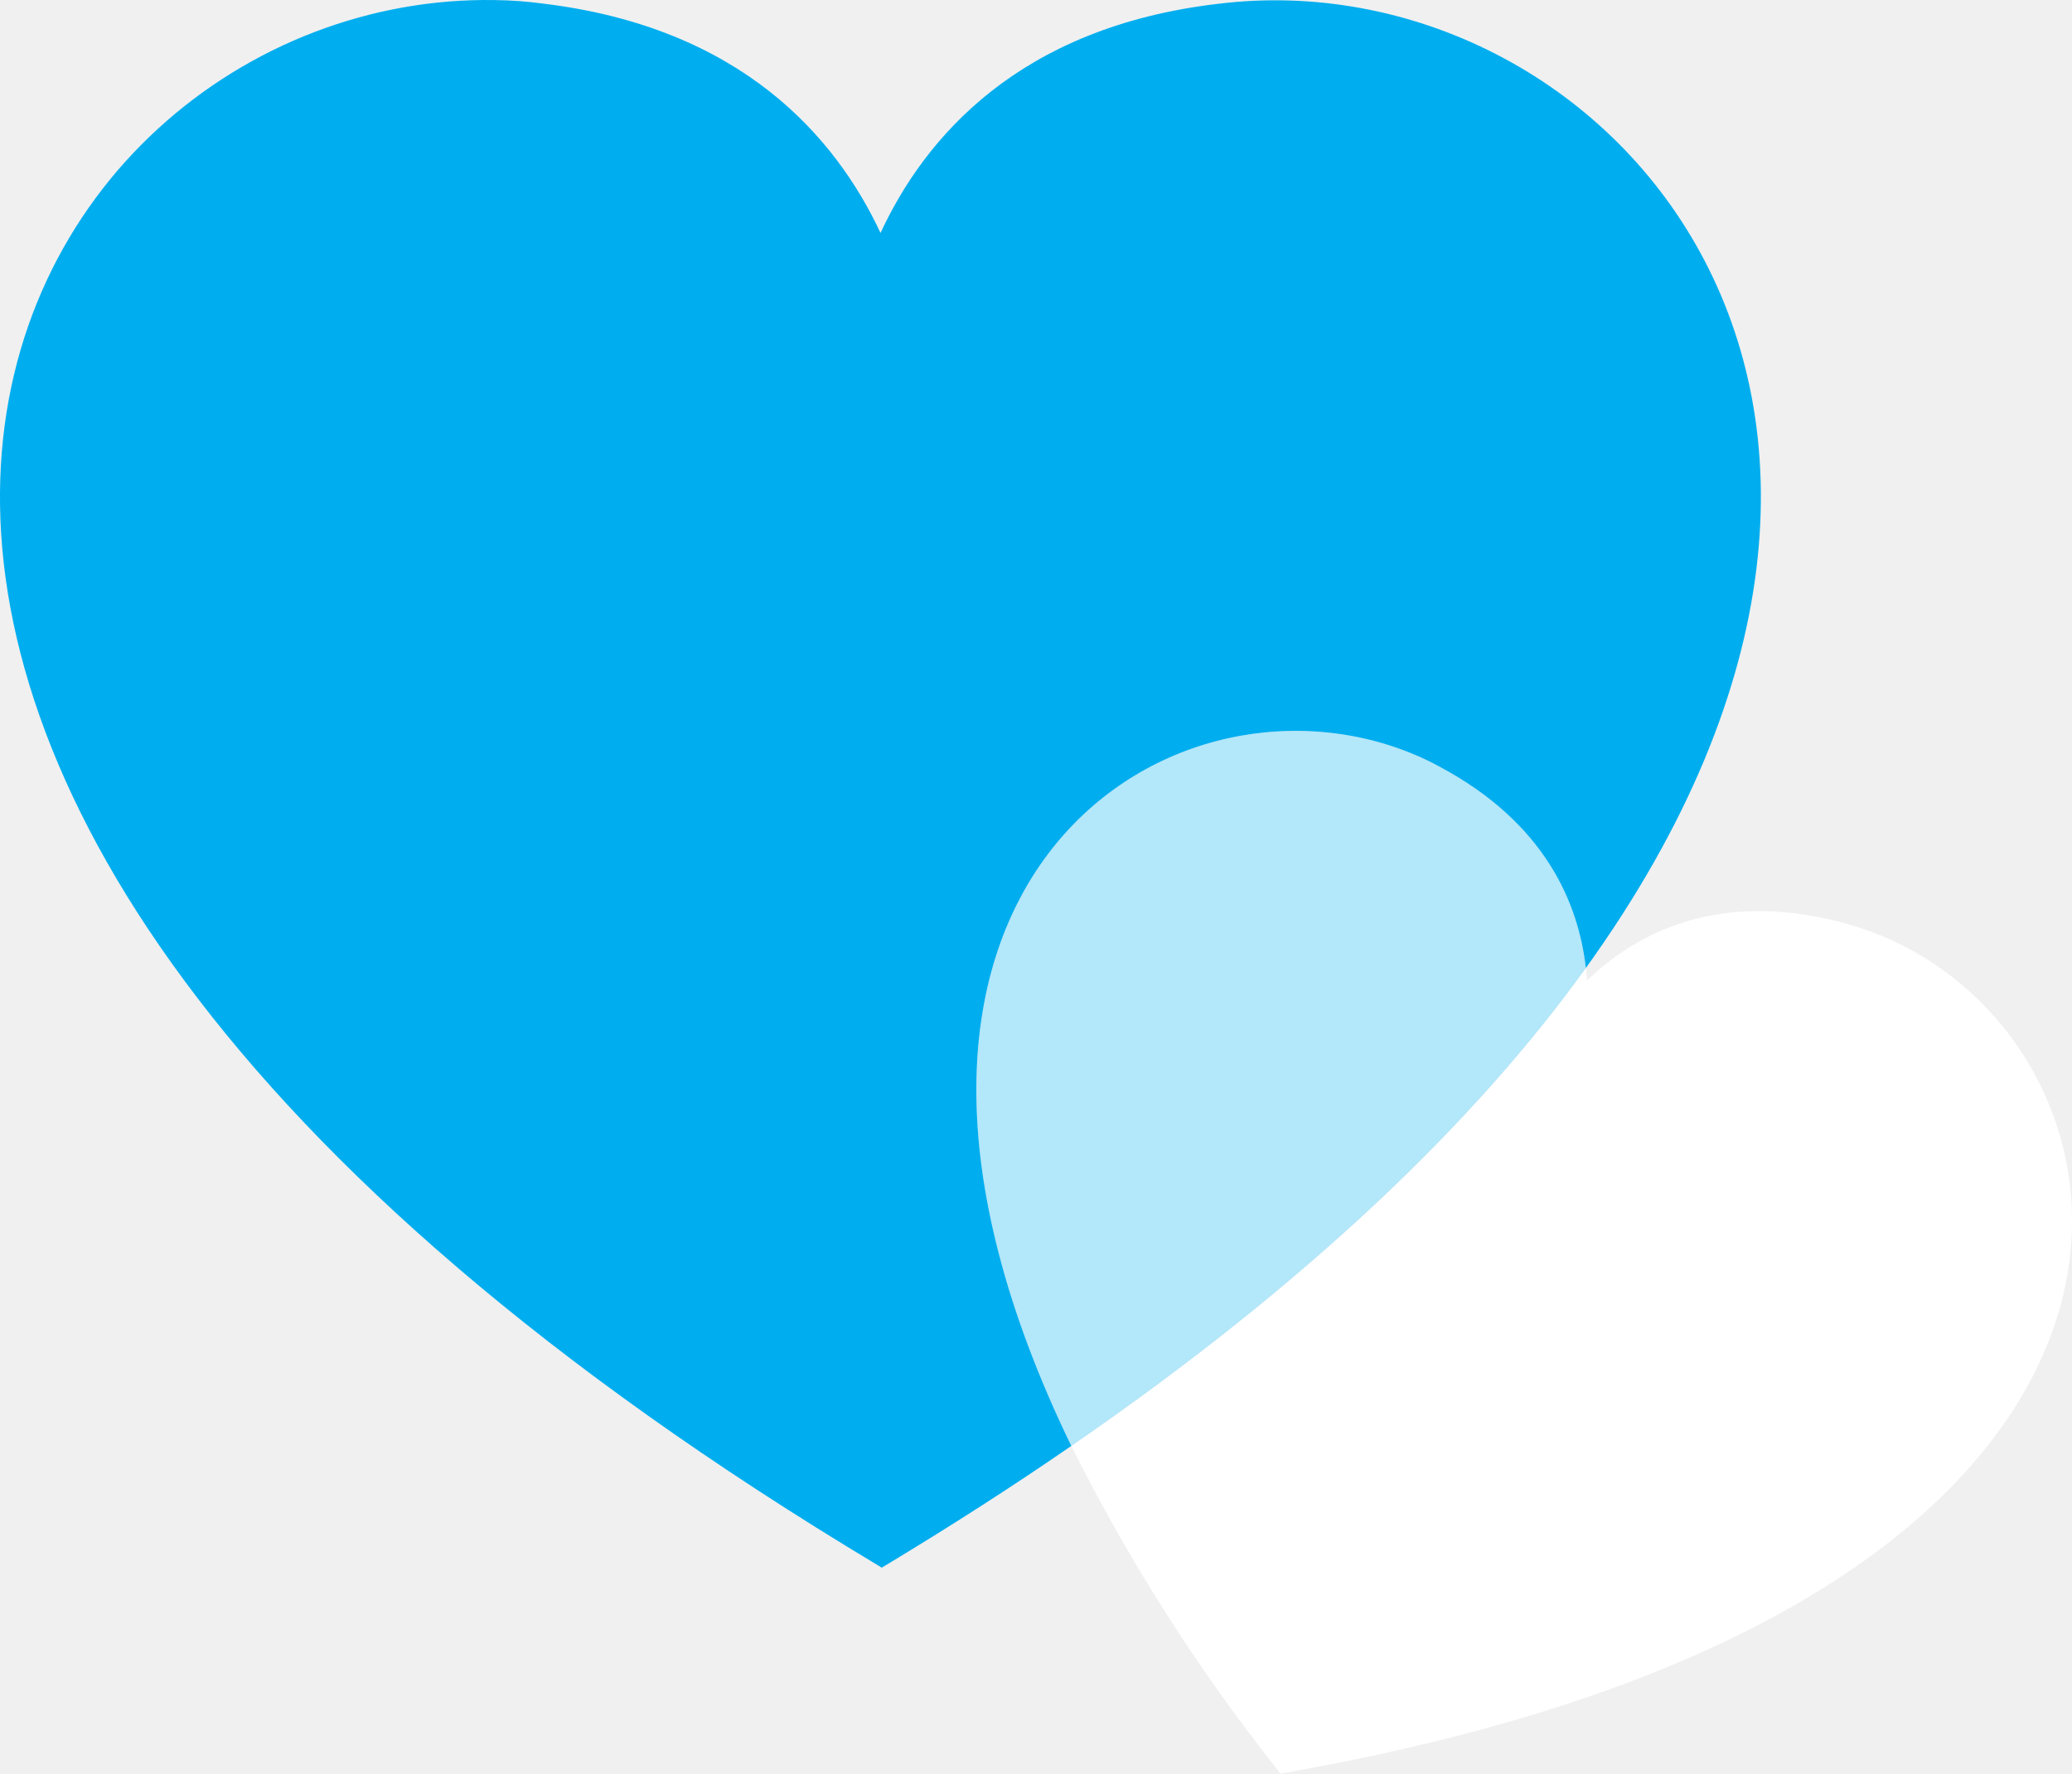
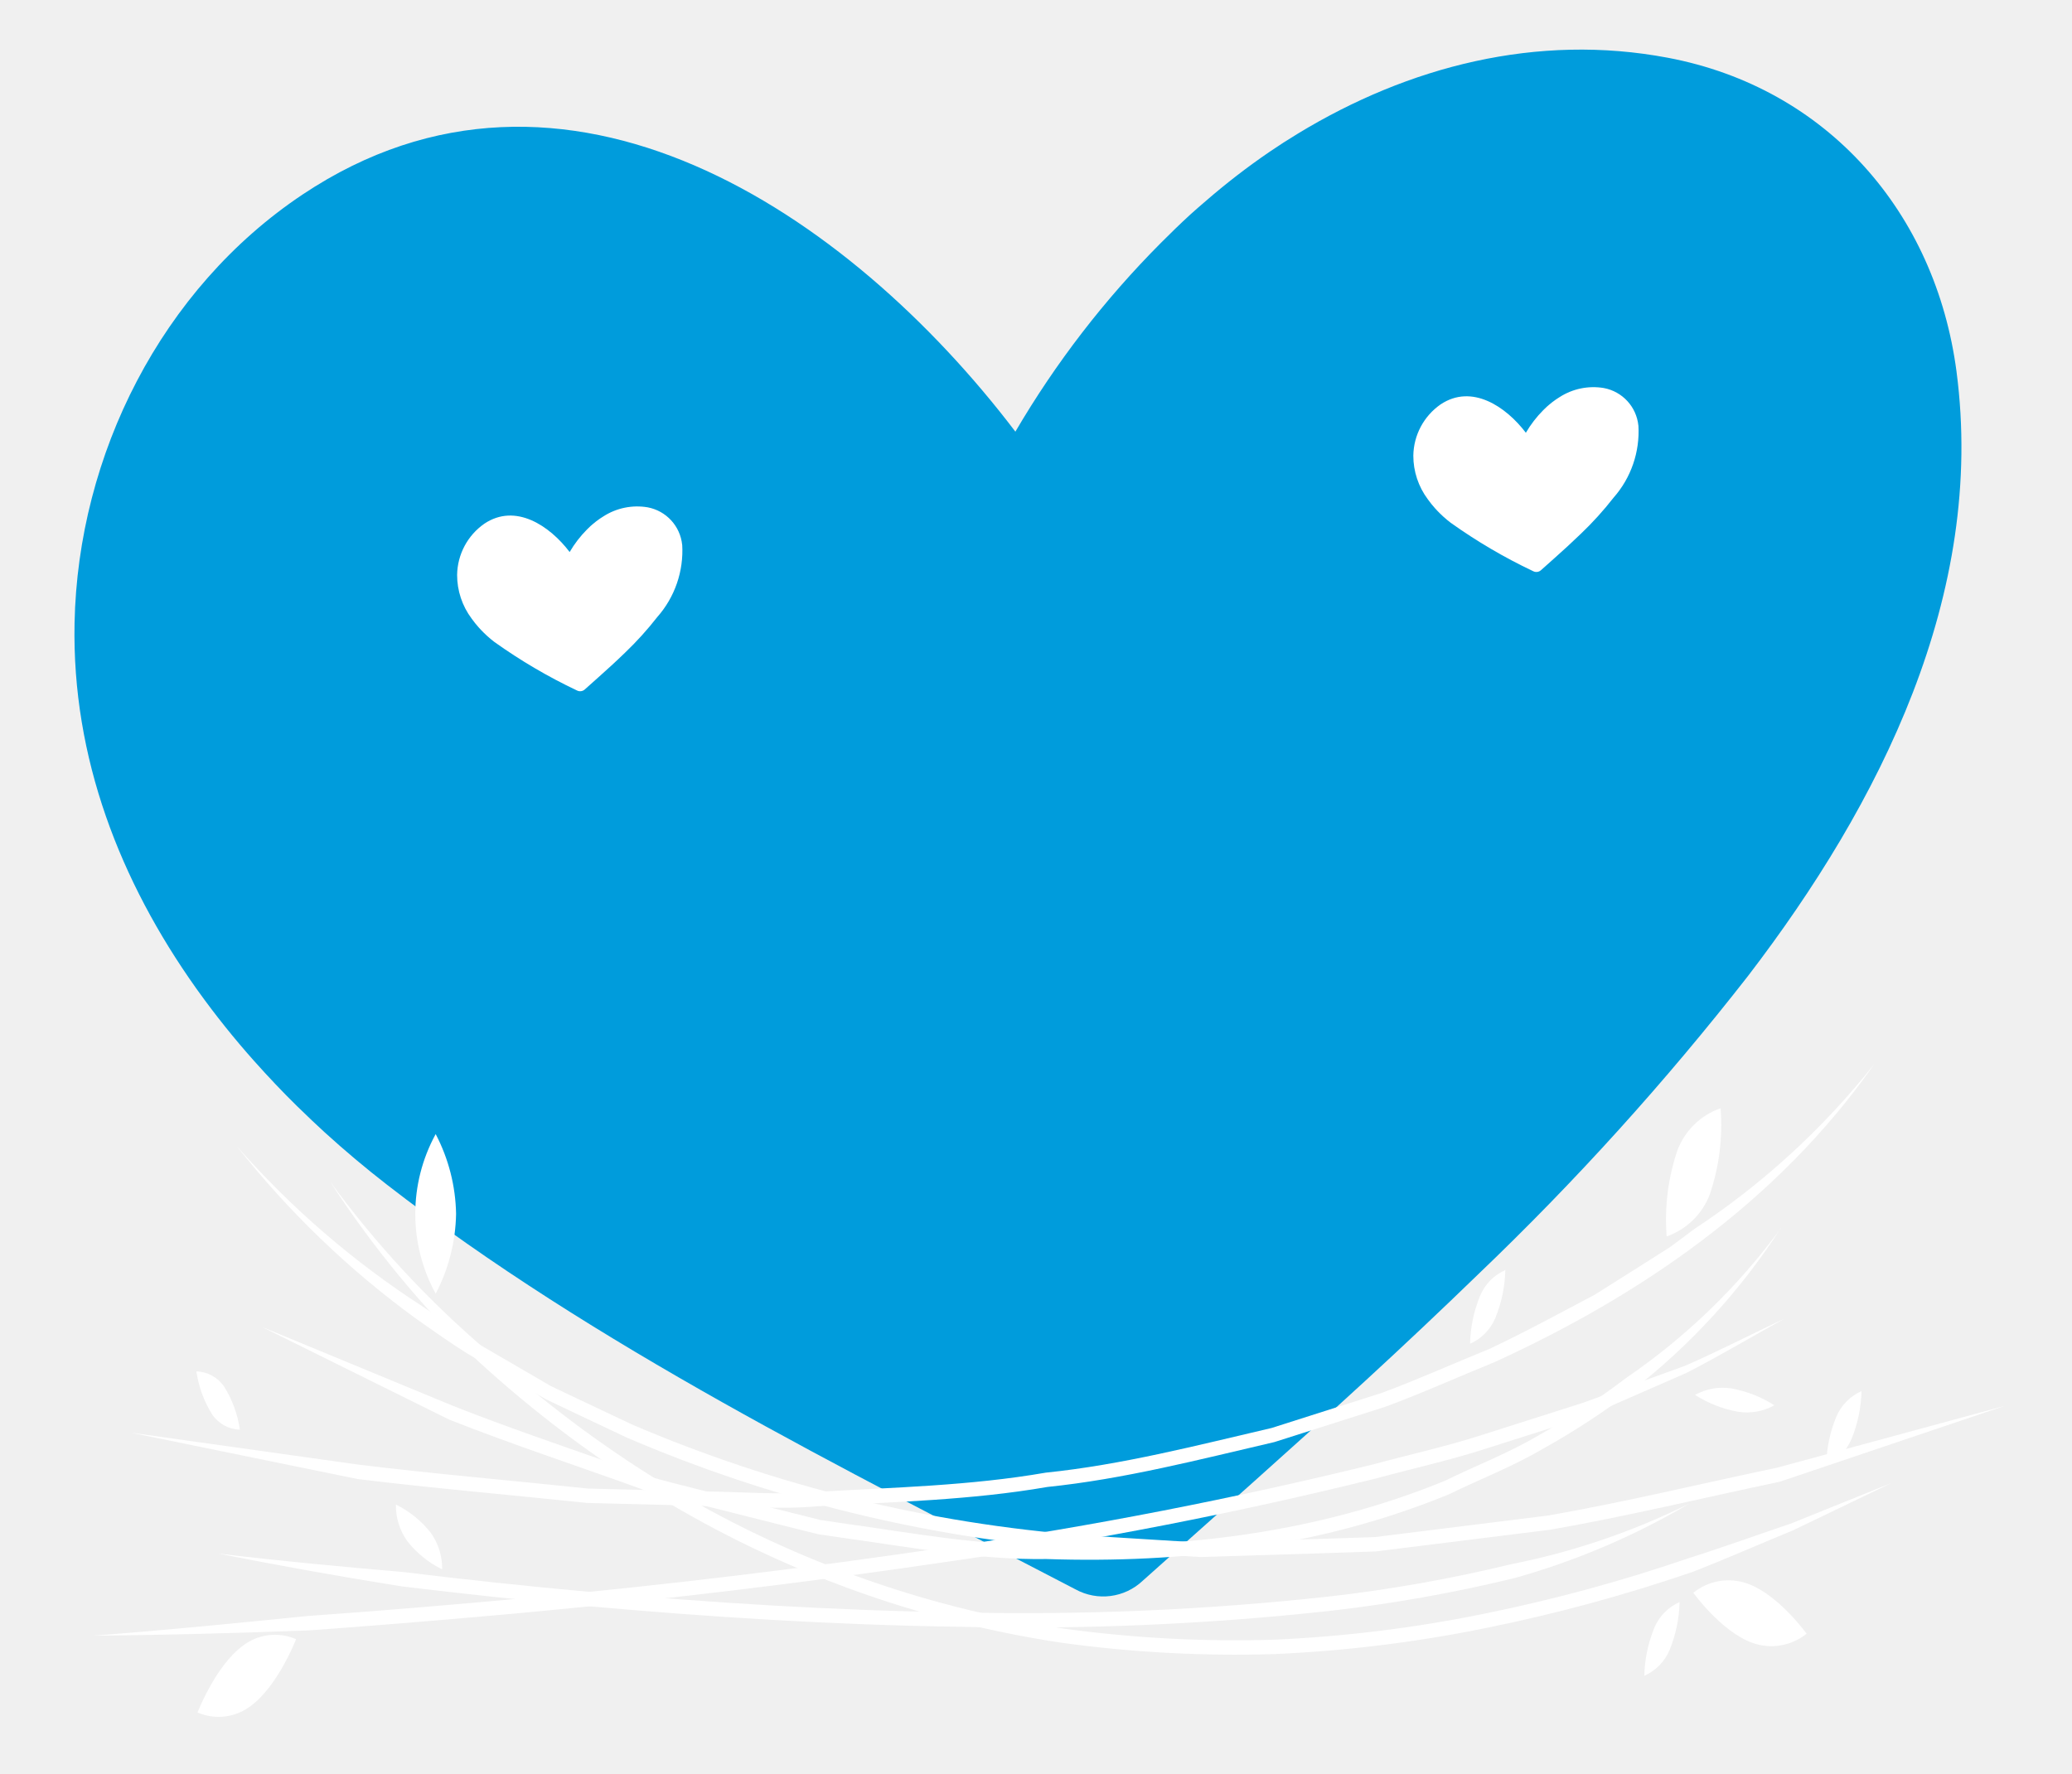
- <svg xmlns="http://www.w3.org/2000/svg" width="167.704" height="143.58" viewBox="0 0 167.704 143.58">
-   <g transform="translate(20.261 17729.816)">
-     <path d="M250.671,121.827c-10.014-2.587-16.59.982-20.482,4.732-.023-.329-.054-.665-.093-1-8.86,12.309-22.321,25.383-41.645,38.691a150.1,150.1,0,0,0,16.767,26.313l.155.206.417-.074c81.359-14.256,70.591-62.4,44.881-68.863" transform="translate(-122 -17777)" fill="#fff" />
-     <path d="M230.1,125.554c-.6-5.244-3.289-11.748-11.866-16.314A20.138,20.138,0,0,0,216,108.184c-20.061-8.192-49.285,11.258-27.55,56.061,19.324-13.307,32.785-26.381,41.645-38.691" transform="translate(-122 -17777)" fill="#b3e7fa" />
-     <path d="M216,108.184a20.224,20.224,0,0,1,2.229,1.056c8.577,4.566,11.267,11.07,11.866,16.314,33.389-46.392,1.305-81.917-29.788-78.06-16.127,1.894-23.728,10.849-27.3,18.548-3.6-7.692-11.2-16.633-27.331-18.57a31.7,31.7,0,0,0-3.861-.282c-40.068-.719-77.06,61.922,30.947,126.7l.342.213.57-.344q7.9-4.771,14.775-9.515c-21.735-44.8,7.489-64.253,27.55-56.062" transform="translate(-122 -17777)" fill="#00aeef" />
+ <svg xmlns="http://www.w3.org/2000/svg" width="167" height="143" viewBox="0 0 167 143">
+   <defs>
+     <clipPath id="clip-path">
+       <rect id="Rectangle_635" data-name="Rectangle 635" width="155.53" height="134.412" fill="none" />
+     </clipPath>
+   </defs>
+   <g id="bebbo_logo_shape" transform="translate(23.263 17731.816)">
+     <rect id="Rectangle_636" data-name="Rectangle 636" width="167" height="143" transform="translate(-23.263 -17731.816)" fill="none" />
+     <g id="Group_2466" data-name="Group 2466" transform="translate(-17.263 -17727.818)">
+       <g id="Group_2465" data-name="Group 2465" transform="translate(0 0.002)" clip-path="url(#clip-path)">
+         <path id="Path_2393" data-name="Path 2393" d="M151.693,25.958c-1.687-12.825-10.423-22.87-23.258-25.3-10.552-2-20.931.7-29.827,6.113l-.014.009q-1.157.7-2.281,1.467h0a56.1,56.1,0,0,0-5.144,3.972c-.414.358-.833.712-1.236,1.081-.8.734-1.586,1.5-2.363,2.279h0A75.886,75.886,0,0,0,75.838,30.8C62.394,13.108,39.443-2.366,18.4,11.674,7.018,19.268.282,32.654.009,46.227-.209,57.1,3.693,67.057,9.787,75.645c.06.085.121.169.181.253a68.3,68.3,0,0,0,4.537,5.662l.005.005c1.111,1.246,2.259,2.461,3.451,3.63.054.054.111.1.166.158.672.655,1.349,1.305,2.043,1.937h0q2.436,2.216,5.02,4.22c16.8,13.033,36.709,22.828,55.5,32.626a4.636,4.636,0,0,0,5.414-.7c5.968-5.337,12.012-10.67,17.951-16.128h0q4.612-4.239,9.11-8.6l0,0A222.94,222.94,0,0,0,134.9,74.666c10.623-13.874,19.156-30.732,16.792-48.708" transform="translate(0 0)" fill="#009cdc" />
+         <path id="Path_2394" data-name="Path 2394" d="M125.912,131.789a3.431,3.431,0,0,0-2.782-3.026,5.038,5.038,0,0,0-3.568.731h0q-.139.085-.273.176h0a6.706,6.706,0,0,0-.615.475c-.05.043-.1.085-.148.129-.1.088-.19.179-.283.273a9.083,9.083,0,0,0-1.4,1.82c-1.608-2.116-4.353-3.967-6.87-2.288a5.125,5.125,0,0,0-2.2,4.133,5.863,5.863,0,0,0,1.169,3.519l.022.03a8.183,8.183,0,0,0,.543.677h0c.133.149.27.294.413.434l.02.019c.08.078.161.156.244.232h0q.291.265.6.5a43.558,43.558,0,0,0,6.638,3.9.555.555,0,0,0,.648-.084c.714-.638,1.437-1.276,2.147-1.929h0q.552-.507,1.09-1.028h0a26.673,26.673,0,0,0,2.6-2.876,8.078,8.078,0,0,0,2.008-5.826" transform="translate(-76.93 -91.863)" fill="#fff" />
+         <path id="Path_2395" data-name="Path 2395" d="M395.246,98.183a3.431,3.431,0,0,0-2.782-3.026,5.038,5.038,0,0,0-3.568.731h0q-.139.085-.273.176h0a6.712,6.712,0,0,0-.615.475c-.05.043-.1.085-.148.129-.1.088-.19.179-.283.273a9.074,9.074,0,0,0-1.4,1.821c-1.608-2.116-4.353-3.967-6.87-2.288a5.125,5.125,0,0,0-2.2,4.133,5.863,5.863,0,0,0,1.169,3.519l.022.03a8.183,8.183,0,0,0,.543.677h0c.133.149.27.294.413.434l.02.019c.08.078.161.156.244.231h0q.291.265.6.5a43.553,43.553,0,0,0,6.638,3.9.555.555,0,0,0,.648-.084c.714-.638,1.437-1.276,2.147-1.929h0q.552-.507,1.09-1.028h0a26.706,26.706,0,0,0,2.6-2.876,8.078,8.078,0,0,0,2.008-5.826" transform="translate(-269.195 -67.873)" fill="#fff" />
+         <path id="Path_2396" data-name="Path 2396" d="M45.666,308.875a71.756,71.756,0,0,0,15.026,12.966c1.359.888,2.653,1.911,4.037,2.748l4.185,2.435,2.092,1.218,2.166,1.029,4.335,2.051a115.042,115.042,0,0,0,36.5,8.956l9.352.579,9.365-.29,4.682-.156,4.66-.58,9.319-1.159c6.176-1.077,12.3-2.568,18.452-3.858l18.292-4.968-18.076,6.1c-6.176,1.3-12.328,2.794-18.533,3.875l-9.366,1.165-4.683.582-4.708.158-9.419.291-9.411-.582a115.921,115.921,0,0,1-36.777-9.028l-4.375-2.069L70.6,329.3l-2.113-1.23-4.226-2.459c-1.389-.863-2.731-1.83-4.082-2.773a73.337,73.337,0,0,1-14.509-13.965" transform="translate(-32.599 -220.492)" fill="#fff" />
+         <path id="Path_2397" data-name="Path 2397" d="M156.422,285.921c-7.89,11.255-19.093,18.74-30.571,23.991-2.928,1.191-5.826,2.5-8.779,3.593l-8.972,2.858c-6.073,1.414-12.136,2.986-18.314,3.622-6.138,1.065-12.336,1.2-18.52,1.555-3.092.285-6.187-.02-9.281-.032l-9.282-.236c-6.162-.649-12.337-1.175-18.489-1.925L15.94,315.609l18.392,2.583c6.131.747,12.284,1.271,18.424,1.919l9.244.234c3.08.012,6.165.317,9.241.032,6.154-.355,12.325-.488,18.426-1.547,6.146-.631,12.168-2.195,18.2-3.6l8.907-2.838c2.93-1.089,5.8-2.383,8.708-3.564,2.848-1.347,5.637-2.87,8.437-4.347l4.055-2.56L140,300.635l1.941-1.448a61.98,61.98,0,0,0,14.478-13.266" transform="translate(-11.379 -204.106)" fill="#fff" />
+         <path id="Path_2398" data-name="Path 2398" d="M5.311,383.078c5.773-.428,11.536-1.008,17.3-1.586,5.769-.406,11.533-.893,17.295-1.42q17.284-1.6,34.484-4.161,17.2-2.492,34.169-6.661c2.809-.767,5.651-1.389,8.434-2.274l8.347-2.657,8.263-2.994c2.7-1.181,5.34-2.542,8.026-3.811-2.609,1.441-5.2,2.985-7.848,4.354l-8.152,3.564-8.392,2.671c-2.8.889-5.647,1.513-8.468,2.283q-17,4.206-34.252,6.678-17.223,2.556-34.532,4.167-8.652.795-17.314,1.426c-5.785.212-11.571.38-17.356.421" transform="translate(-3.791 -255.214)" fill="#fff" />
+         <path id="Path_2399" data-name="Path 2399" d="M72.148,319.123A79.934,79.934,0,0,0,84.642,332.61,92.954,92.954,0,0,0,98.9,343.374,86.841,86.841,0,0,0,131.2,355.1a102.066,102.066,0,0,0,16.977.9,108.614,108.614,0,0,0,16.913-2.087,131.062,131.062,0,0,0,16.578-4.506c2.742-.864,5.456-1.854,8.192-2.777l8.076-3.258-7.911,3.806c-2.689,1.109-5.364,2.289-8.075,3.345a131.928,131.928,0,0,1-16.692,4.537,109.48,109.48,0,0,1-17.049,2.1,102.961,102.961,0,0,1-17.135-.913A87.746,87.746,0,0,1,98.44,344.406a94.459,94.459,0,0,1-14.416-10.879,81.609,81.609,0,0,1-11.876-14.4" transform="translate(-51.503 -227.808)" fill="#fff" />
+         <path id="Path_2400" data-name="Path 2400" d="M175.248,331.952a52.8,52.8,0,0,1-11.955,13.083,60.53,60.53,0,0,1-7.193,4.71c-2.453,1.451-5.08,2.447-7.612,3.691-10.4,4.265-21.516,5.585-32.44,5.218-5.5.082-10.92-.951-16.36-1.7l-2.038-.3-2.008-.5-4.015-1.009c-2.673-.69-5.363-1.307-8.022-2.059-5.225-1.9-10.5-3.618-15.684-5.666l-15.1-7.477,15.433,6.379c5.156,2.038,10.407,3.747,15.606,5.638,2.644.747,5.317,1.359,7.973,2.045l3.991,1,2,.5,2.024.3c5.4.747,10.784,1.774,16.233,1.691,10.831.365,21.829-.945,32.091-5.154,2.5-1.23,5.09-2.21,7.507-3.64a60.286,60.286,0,0,0,7.081-4.641,51.281,51.281,0,0,0,12.5-12.1" transform="translate(-37.704 -236.966)" fill="#fff" />
+         <path id="Path_2401" data-name="Path 2401" d="M40.27,413.7c4.968.6,9.944,1.067,14.921,1.491q7.44.912,14.9,1.591c9.944.9,19.91,1.519,29.879,1.667a225.707,225.707,0,0,0,29.857-1.273,119.539,119.539,0,0,0,14.742-2.615,57.054,57.054,0,0,0,14.306-4.868,58.7,58.7,0,0,1-14.094,6,120.476,120.476,0,0,1-14.853,2.636,226.491,226.491,0,0,1-29.97,1.279c-10-.148-19.981-.773-29.943-1.67q-7.471-.682-14.926-1.589-7.429-1.187-14.817-2.653" transform="translate(-28.747 -292.461)" fill="#fff" />
+         <path id="Path_2402" data-name="Path 2402" d="M99.291,311.974a14.405,14.405,0,0,1-1.644,6.434,13.411,13.411,0,0,1,0-12.868,14.406,14.406,0,0,1,1.644,6.434" transform="translate(-68.532 -218.111)" fill="#fff" />
+         <path id="Path_2403" data-name="Path 2403" d="M38.985,452.328a4.254,4.254,0,0,1-4.316.547s1.434-3.73,3.628-5.362a4.253,4.253,0,0,1,4.316-.547s-1.434,3.73-3.627,5.362" transform="translate(-24.749 -318.816)" fill="#fff" />
+         <path id="Path_2404" data-name="Path 2404" d="M460.362,431.508c2.521.912,4.757,4.039,4.757,4.039a4.528,4.528,0,0,1-4.371.736c-2.521-.912-4.757-4.039-4.757-4.039a4.527,4.527,0,0,1,4.371-.736" transform="translate(-325.511 -307.838)" fill="#fff" />
+         <path id="Path_2405" data-name="Path 2405" d="M459.389,377.084a9.634,9.634,0,0,1,3.476,1.361,4.561,4.561,0,0,1-2.915.525,9.639,9.639,0,0,1-3.476-1.361,4.56,4.56,0,0,1,2.915-.525" transform="translate(-325.855 -269.152)" fill="#fff" />
+         <path id="Path_2406" data-name="Path 2406" d="M449.214,301.7a5.74,5.74,0,0,1,3.492-3.432,17.353,17.353,0,0,1-.853,6.9,5.74,5.74,0,0,1-3.492,3.432,17.358,17.358,0,0,1,.853-6.9" transform="translate(-320.03 -212.922)" fill="#fff" />
+         <path id="Path_2407" data-name="Path 2407" d="M494.24,380.014a3.938,3.938,0,0,1,2.03-2.06,10.86,10.86,0,0,1-.812,3.88,3.936,3.936,0,0,1-2.031,2.06,10.86,10.86,0,0,1,.812-3.88" transform="translate(-352.235 -269.804)" fill="#fff" />
+         <path id="Path_2408" data-name="Path 2408" d="M393.916,345.912a3.94,3.94,0,0,1,2.03-2.061,10.859,10.859,0,0,1-.811,3.88,3.938,3.938,0,0,1-2.031,2.061,10.861,10.861,0,0,1,.812-3.88" transform="translate(-280.619 -245.46)" fill="#fff" />
+         <path id="Path_2409" data-name="Path 2409" d="M93.342,412.194a4.945,4.945,0,0,1,.921,2.953,8.138,8.138,0,0,1-2.809-2.272,4.942,4.942,0,0,1-.921-2.953,8.136,8.136,0,0,1,2.809,2.272" transform="translate(-64.625 -292.625)" fill="#fff" />
+         <path id="Path_2410" data-name="Path 2410" d="M442.993,439.452a3.938,3.938,0,0,1,2.031-2.06,10.862,10.862,0,0,1-.812,3.88,3.938,3.938,0,0,1-2.031,2.06,10.863,10.863,0,0,1,.812-3.88" transform="translate(-315.652 -312.234)" fill="#fff" />
+         <path id="Path_2411" data-name="Path 2411" d="M35.619,375.874a8.968,8.968,0,0,1-1.272-3.472,2.8,2.8,0,0,1,2.236,1.226,8.971,8.971,0,0,1,1.272,3.472,2.8,2.8,0,0,1-2.236-1.226" transform="translate(-24.519 -265.841)" fill="#fff" />
+       </g>
+     </g>
  </g>
</svg>
